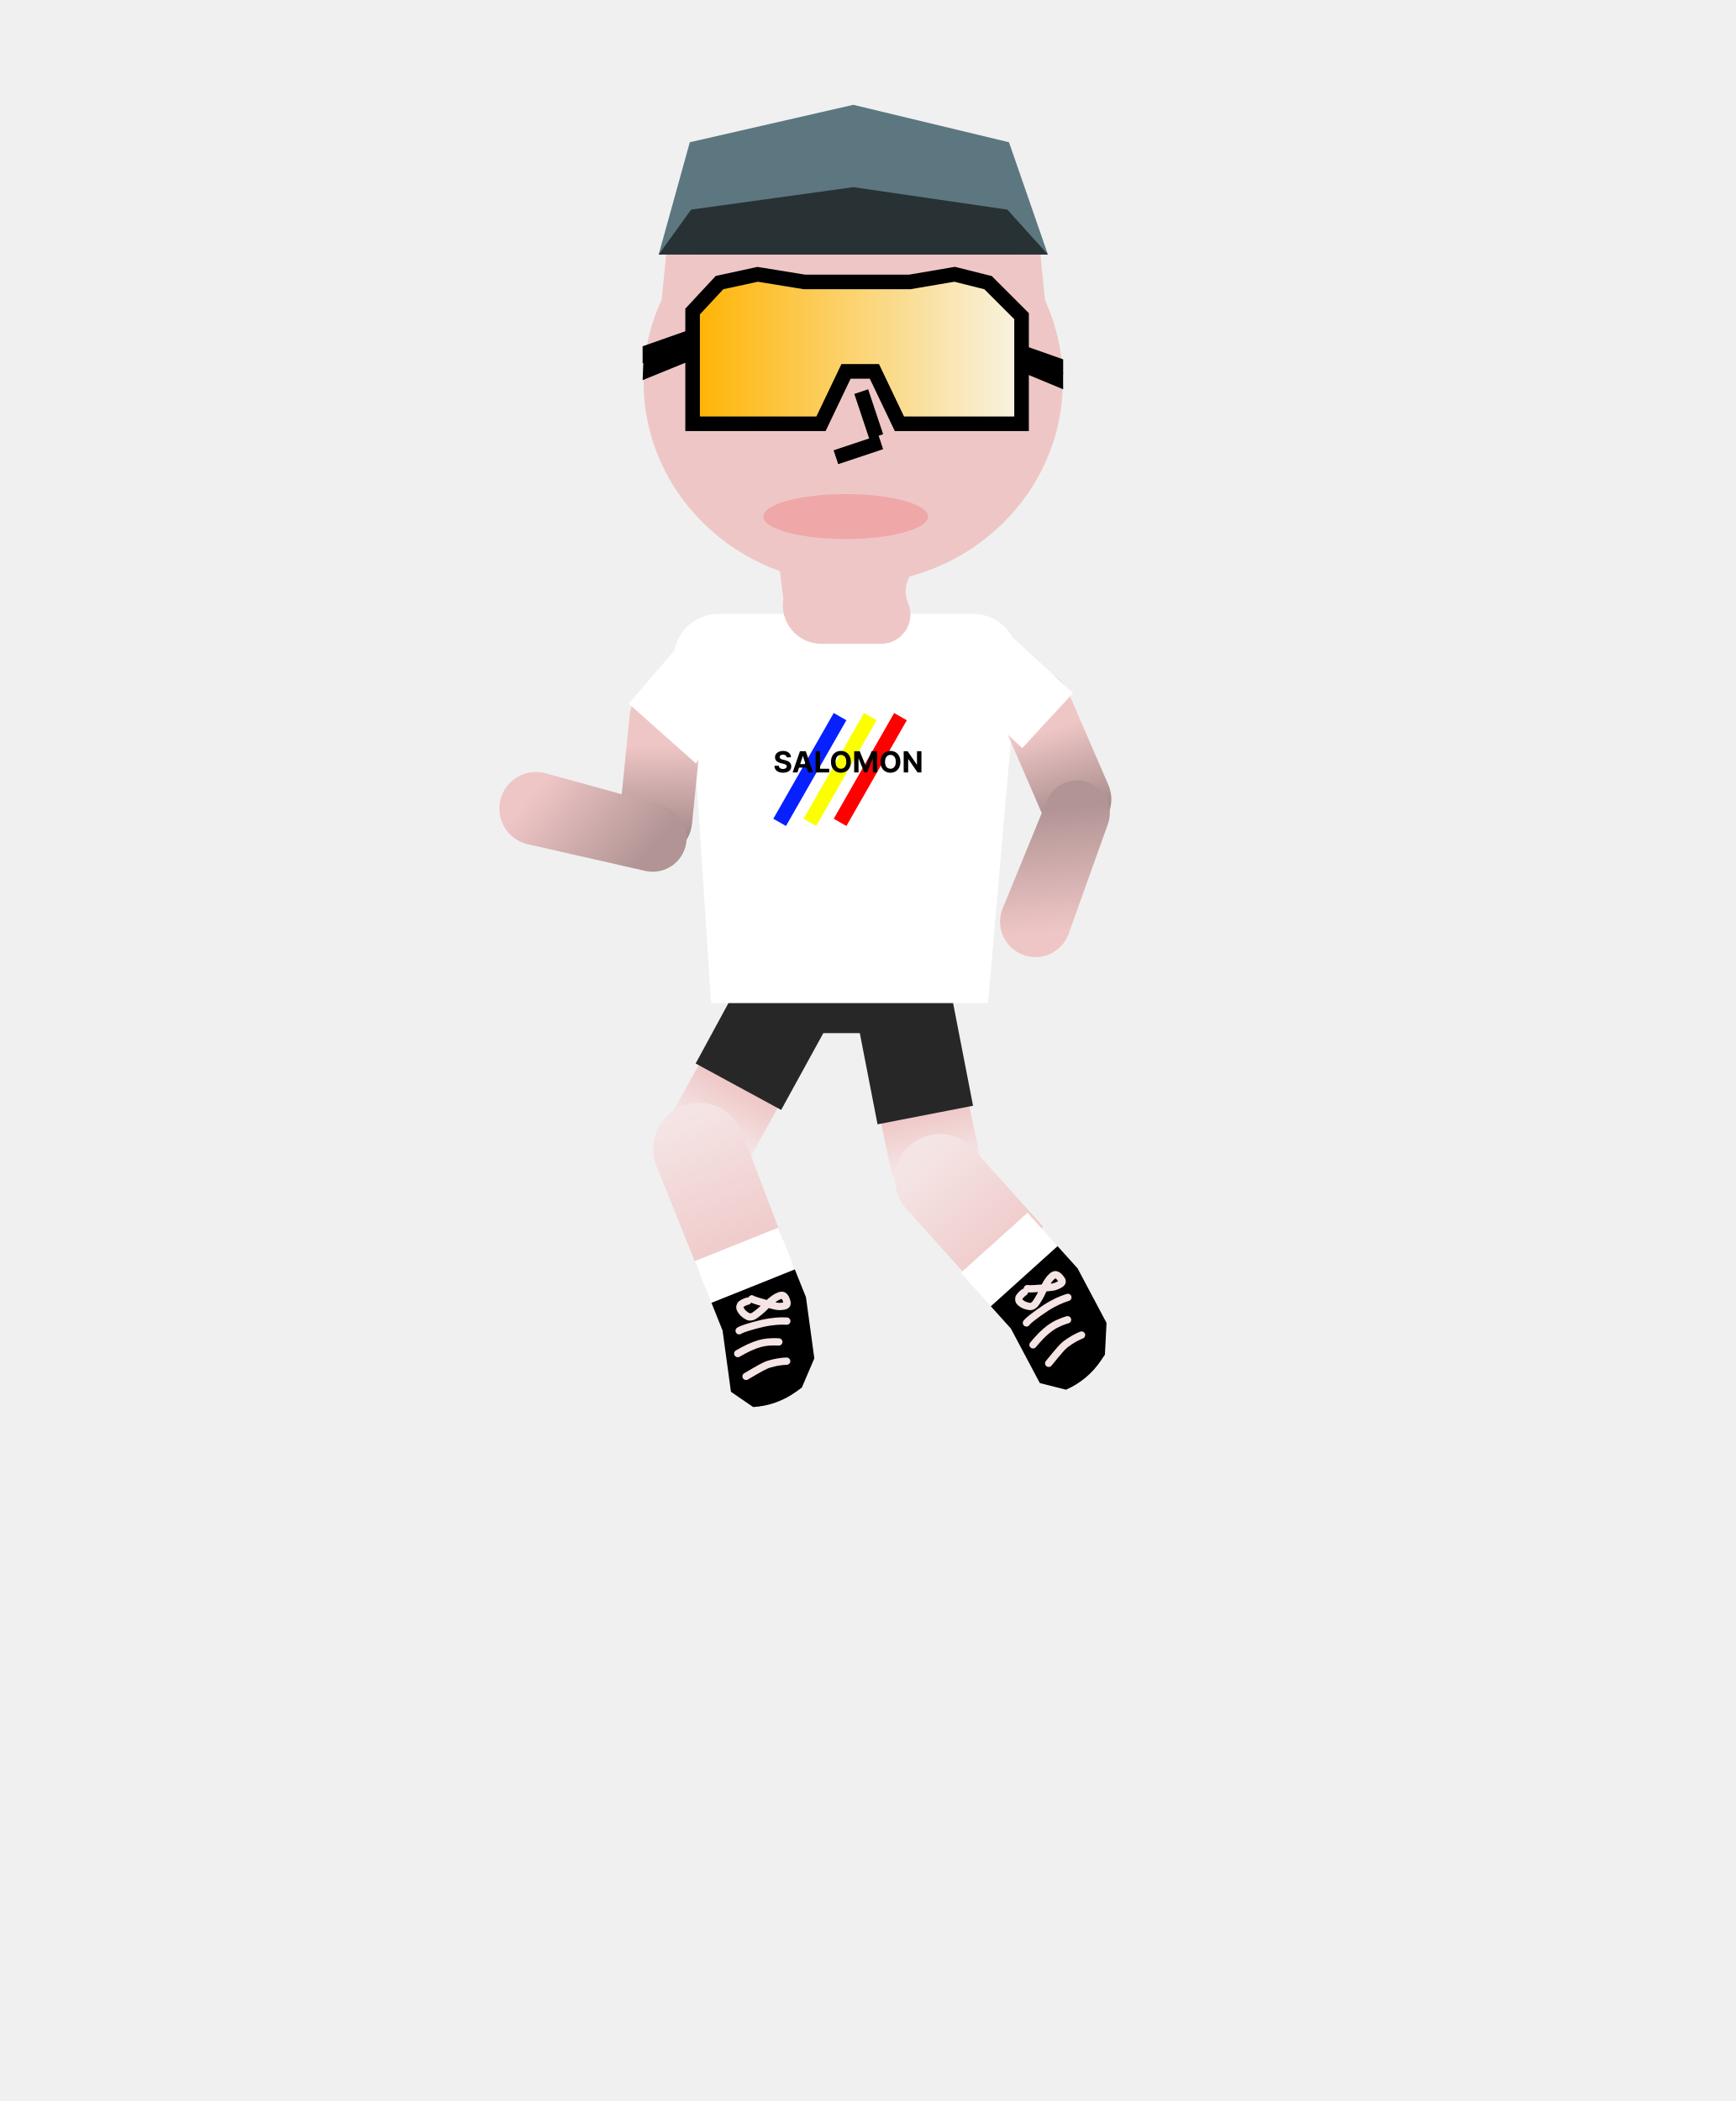
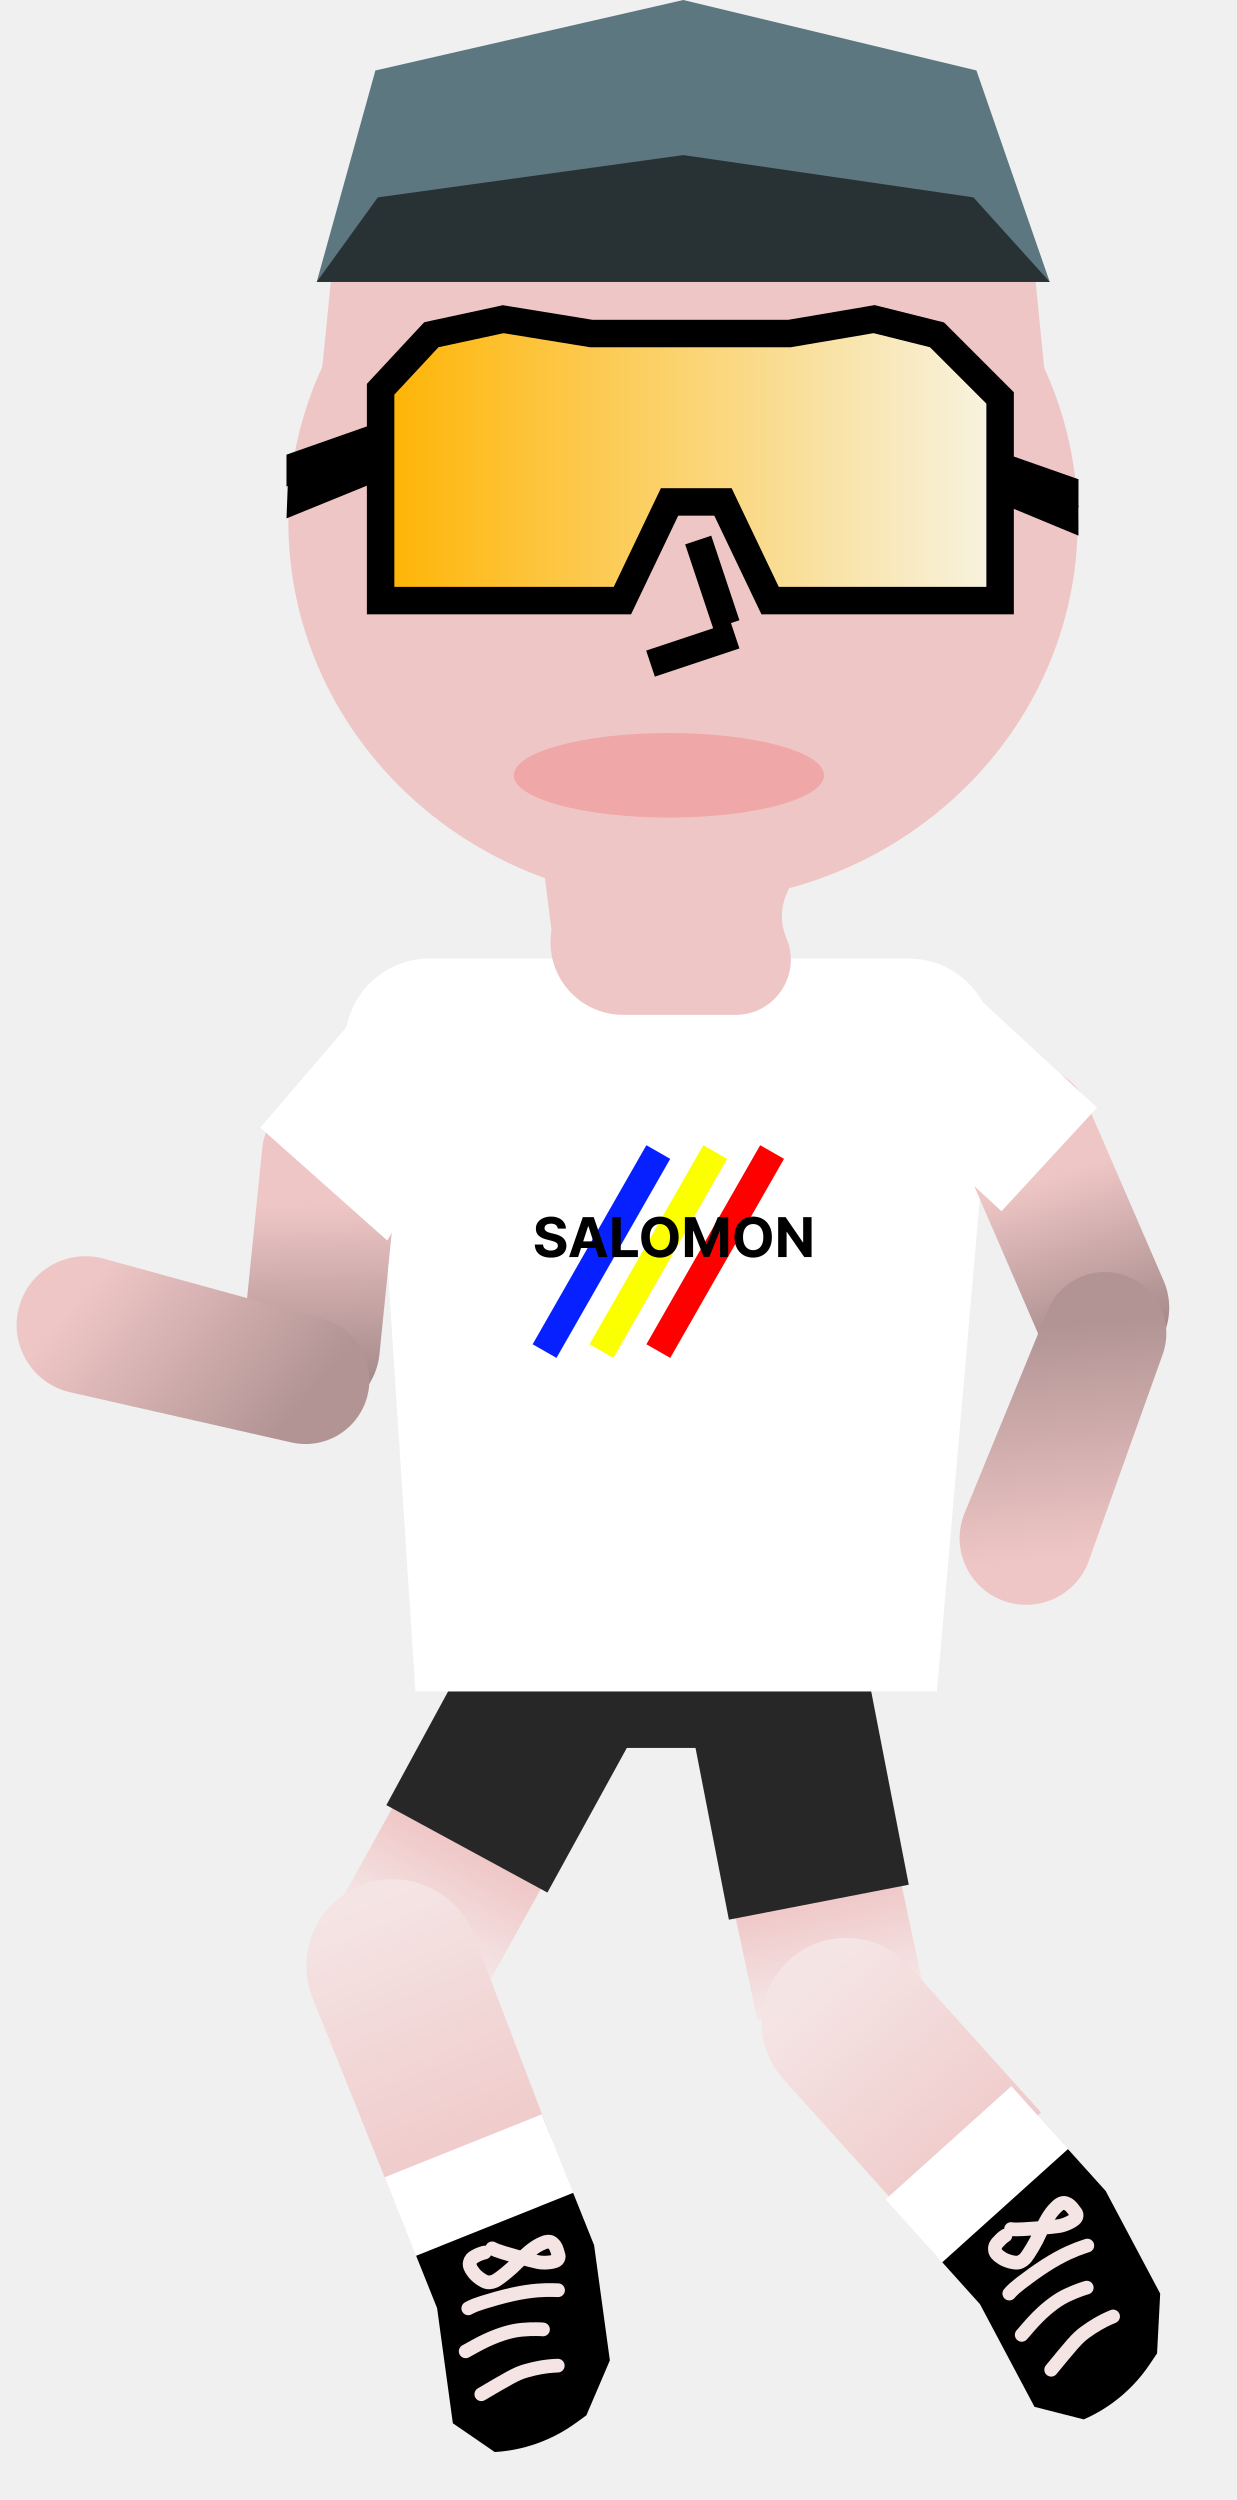
- <svg xmlns="http://www.w3.org/2000/svg" width="119" height="144" viewBox="0 0 119 144" fill="none">
-   <path d="M69.781 45.153C69.781 43.453 68.402 42.074 66.702 42.074H49.257C47.557 42.074 46.178 43.453 46.178 45.153C46.178 46.853 47.557 48.231 49.257 48.231H66.702C68.402 48.231 69.781 46.853 69.781 45.153Z" fill="white" />
-   <rect width="6.157" height="4.105" transform="matrix(-0.874369 -0.485262 -0.485262 0.874369 53.3615 75.8457)" fill="url(#paint0_linear_166_1057)" />
-   <rect width="6.157" height="4.105" transform="matrix(-0.978148 0.207912 0.207912 0.978148 66.3625 75.4277)" fill="url(#paint1_linear_166_1057)" />
-   <path d="M66.709 78.741C65.572 77.477 63.625 77.376 62.362 78.513C61.098 79.651 60.996 81.598 62.134 82.861L66.942 88.199L71.517 84.078L66.709 78.741Z" fill="url(#paint2_linear_166_1057)" />
-   <path d="M50.864 77.616C50.31 76.163 48.777 75.332 47.257 75.662C45.351 76.075 44.276 78.103 45.002 79.912L47.972 87.304L53.687 85.014L50.864 77.616Z" fill="url(#paint3_linear_166_1057)" />
-   <rect width="6.67" height="8.209" transform="matrix(-0.981627 0.190809 0.190809 0.981627 65.1355 67.7285)" fill="#272727" />
-   <path d="M60.544 70.808L60.544 67.729L51.603 65.676L47.686 72.891L53.548 76.073L56.439 70.808L60.544 70.808Z" fill="#272727" />
-   <path d="M69.781 45.15H47.205L48.744 68.752H50.277H66.695H67.728L69.781 45.15Z" fill="white" />
-   <line x1="57.585" y1="49.117" x2="53.444" y2="56.364" stroke="#0720FF" />
-   <line x1="61.727" y1="49.117" x2="57.586" y2="56.364" stroke="#FF0000" />
-   <line x1="59.657" y1="49.117" x2="55.516" y2="56.364" stroke="#FBFF00" />
-   <path d="M53.926 51.905C53.92 51.848 53.896 51.803 53.853 51.772C53.81 51.74 53.751 51.724 53.677 51.724C53.627 51.724 53.585 51.731 53.55 51.745C53.516 51.759 53.489 51.778 53.471 51.803C53.453 51.828 53.444 51.855 53.444 51.887C53.443 51.913 53.448 51.935 53.46 51.955C53.472 51.974 53.489 51.991 53.511 52.005C53.532 52.019 53.556 52.031 53.584 52.041C53.612 52.051 53.642 52.06 53.674 52.067L53.804 52.098C53.868 52.113 53.926 52.132 53.979 52.155C54.032 52.179 54.078 52.208 54.117 52.242C54.156 52.277 54.186 52.318 54.207 52.365C54.229 52.412 54.24 52.465 54.241 52.526C54.24 52.615 54.217 52.692 54.172 52.758C54.128 52.822 54.063 52.873 53.979 52.909C53.895 52.944 53.794 52.962 53.676 52.962C53.559 52.962 53.456 52.944 53.369 52.908C53.282 52.872 53.215 52.819 53.166 52.748C53.118 52.677 53.092 52.589 53.09 52.485H53.388C53.391 52.533 53.405 52.574 53.429 52.607C53.455 52.639 53.488 52.663 53.53 52.68C53.572 52.696 53.619 52.704 53.672 52.704C53.724 52.704 53.77 52.697 53.808 52.681C53.847 52.666 53.877 52.645 53.898 52.618C53.92 52.591 53.93 52.56 53.93 52.525C53.93 52.492 53.92 52.465 53.901 52.443C53.882 52.421 53.854 52.402 53.817 52.386C53.781 52.37 53.736 52.356 53.683 52.343L53.525 52.304C53.402 52.274 53.305 52.227 53.234 52.164C53.163 52.1 53.128 52.015 53.128 51.907C53.128 51.819 53.151 51.742 53.199 51.676C53.246 51.611 53.312 51.559 53.395 51.522C53.479 51.485 53.573 51.467 53.679 51.467C53.787 51.467 53.882 51.485 53.962 51.522C54.043 51.559 54.106 51.611 54.151 51.676C54.196 51.742 54.219 51.819 54.221 51.905H53.926ZM54.665 52.941H54.335L54.837 51.487H55.234L55.735 52.941H55.406L55.041 51.819H55.03L54.665 52.941ZM54.644 52.37H55.423V52.61H54.644V52.37ZM55.91 52.941V51.487H56.218V52.688H56.841V52.941H55.91ZM58.325 52.214C58.325 52.373 58.295 52.508 58.235 52.619C58.175 52.73 58.094 52.815 57.991 52.874C57.888 52.932 57.772 52.961 57.644 52.961C57.515 52.961 57.399 52.932 57.296 52.873C57.193 52.815 57.112 52.73 57.052 52.618C56.993 52.507 56.963 52.372 56.963 52.214C56.963 52.056 56.993 51.921 57.052 51.809C57.112 51.698 57.193 51.613 57.296 51.555C57.399 51.496 57.515 51.467 57.644 51.467C57.772 51.467 57.888 51.496 57.991 51.555C58.094 51.613 58.175 51.698 58.235 51.809C58.295 51.921 58.325 52.056 58.325 52.214ZM58.013 52.214C58.013 52.111 57.998 52.025 57.967 51.954C57.937 51.884 57.894 51.83 57.839 51.794C57.783 51.757 57.718 51.739 57.644 51.739C57.57 51.739 57.505 51.757 57.449 51.794C57.394 51.83 57.351 51.884 57.32 51.954C57.29 52.025 57.275 52.111 57.275 52.214C57.275 52.317 57.29 52.404 57.32 52.474C57.351 52.545 57.394 52.598 57.449 52.635C57.505 52.671 57.57 52.689 57.644 52.689C57.718 52.689 57.783 52.671 57.839 52.635C57.894 52.598 57.937 52.545 57.967 52.474C57.998 52.404 58.013 52.317 58.013 52.214ZM58.553 51.487H58.932L59.333 52.464H59.35L59.75 51.487H60.13V52.941H59.831V51.995H59.819L59.443 52.934H59.24L58.863 51.991H58.851V52.941H58.553V51.487ZM61.72 52.214C61.72 52.373 61.69 52.508 61.629 52.619C61.57 52.73 61.488 52.815 61.385 52.874C61.282 52.932 61.167 52.961 61.038 52.961C60.909 52.961 60.793 52.932 60.691 52.873C60.588 52.815 60.507 52.73 60.447 52.618C60.387 52.507 60.357 52.372 60.357 52.214C60.357 52.056 60.387 51.921 60.447 51.809C60.507 51.698 60.588 51.613 60.691 51.555C60.793 51.496 60.909 51.467 61.038 51.467C61.167 51.467 61.282 51.496 61.385 51.555C61.488 51.613 61.57 51.698 61.629 51.809C61.69 51.921 61.72 52.056 61.72 52.214ZM61.408 52.214C61.408 52.111 61.392 52.025 61.362 51.954C61.331 51.884 61.288 51.83 61.233 51.794C61.178 51.757 61.113 51.739 61.038 51.739C60.964 51.739 60.899 51.757 60.844 51.794C60.788 51.83 60.745 51.884 60.715 51.954C60.684 52.025 60.669 52.111 60.669 52.214C60.669 52.317 60.684 52.404 60.715 52.474C60.745 52.545 60.788 52.598 60.844 52.635C60.899 52.671 60.964 52.689 61.038 52.689C61.113 52.689 61.178 52.671 61.233 52.635C61.288 52.598 61.331 52.545 61.362 52.474C61.392 52.404 61.408 52.317 61.408 52.214ZM63.164 51.487V52.941H62.898L62.266 52.026H62.255V52.941H61.947V51.487H62.217L62.845 52.402H62.858V51.487H63.164Z" fill="black" />
-   <path d="M63.446 36.941H53.184L53.697 41.046C53.429 42.658 54.671 44.125 56.305 44.125H60.399C61.842 44.125 62.814 42.65 62.246 41.324C62.029 40.819 62.029 40.247 62.246 39.742L63.446 36.941Z" fill="#EFC6C6" />
-   <path d="M71.32 17.447H45.665L45.152 22.578H71.833L71.32 17.447Z" fill="#EFC6C6" />
-   <ellipse cx="14.367" cy="13.853" rx="14.367" ry="13.853" transform="matrix(-1 0 0 1 72.8523 12.3145)" fill="#EFC6C6" />
-   <path d="M47.477 29.046H56.278L56.414 28.762L57.995 25.454H59.939L61.519 28.762L61.655 29.046H70.027V21.669L67.73 19.372L67.596 19.339L65.544 18.825L65.442 18.8L65.339 18.817L62.362 19.323H55.143L52.034 18.817L51.941 18.802L51.848 18.822L49.476 19.335L49.323 19.368L49.215 19.483L47.611 21.209L47.477 21.352V29.046Z" fill="url(#paint4_linear_166_1057)" stroke="black" />
-   <path d="M72.879 24.629L69.964 23.604L69.634 24.576L72.879 25.655L72.879 24.629Z" fill="black" />
-   <path d="M72.875 25.599L70.598 24.627L70.268 25.599L72.879 26.681L72.875 25.599Z" fill="black" />
-   <path d="M44.051 23.733L47.344 22.575L47.716 23.673L44.051 24.892L44.051 23.733Z" fill="black" />
-   <path d="M44.099 24.815L46.971 23.616L47.343 24.714L44.052 26.053L44.099 24.815Z" fill="black" />
-   <line y1="-0.5" x2="3.245" y2="-0.5" transform="matrix(0.316228 0.948683 0.948683 -0.316228 59.5114 26.6816)" stroke="black" />
-   <line y1="-0.5" x2="3.245" y2="-0.5" transform="matrix(-0.948683 0.316228 0.316228 0.948683 60.5378 30.7871)" stroke="black" />
-   <ellipse cx="5.644" cy="1.539" rx="5.644" ry="1.539" transform="matrix(-1 0 0 1 63.6159 33.8652)" fill="#EFA7A7" />
-   <path d="M69.165 9.749L58.492 7.184L47.286 9.749L45.152 17.445H71.833L69.165 9.749Z" fill="#5C7780" />
-   <path d="M69.053 14.367L58.492 12.828L47.376 14.367L45.152 17.446H71.833L69.053 14.367Z" fill="#283134" />
-   <rect width="6.157" height="4.105" transform="matrix(-0.743028 0.66926 0.66926 0.743028 70.4353 83.1211)" fill="white" />
-   <path d="M73.869 86.935L72.495 85.41L67.92 89.531L69.294 91.056L71.279 94.793L73.071 95.249C74.043 94.826 74.873 94.134 75.465 93.255L75.74 92.846L75.853 90.672L73.869 86.935Z" fill="black" />
-   <path d="M74.139 91.502C74.096 91.52 74.052 91.537 73.966 91.577C73.88 91.616 73.753 91.677 73.598 91.766C73.442 91.856 73.262 91.973 73.113 92.083C72.965 92.194 72.853 92.294 72.657 92.517C72.46 92.739 72.181 93.082 71.886 93.441" stroke="#F5E4E4" stroke-width="0.5" stroke-linecap="round" />
-   <path d="M73.18 90.454C73.121 90.47 73.063 90.487 72.943 90.53C72.823 90.574 72.644 90.644 72.476 90.724C72.308 90.803 72.156 90.891 71.977 91.023C71.797 91.154 71.594 91.326 71.397 91.523C71.2 91.721 71.013 91.94 70.813 92.173" stroke="#F5E4E4" stroke-width="0.5" stroke-linecap="round" />
-   <path d="M73.201 88.923C73.151 88.939 73.101 88.955 72.994 88.992C72.888 89.03 72.726 89.088 72.506 89.189C72.287 89.291 72.013 89.435 71.693 89.641C71.372 89.847 71.012 90.11 70.79 90.282C70.567 90.454 70.493 90.528 70.446 90.576C70.399 90.625 70.38 90.647 70.362 90.67" stroke="#F5E4E4" stroke-width="0.5" stroke-linecap="round" />
-   <path d="M70.425 88.32C70.436 88.322 70.447 88.324 70.488 88.329C70.529 88.334 70.599 88.341 70.866 88.326C71.133 88.312 71.596 88.276 71.873 88.249C72.15 88.222 72.228 88.204 72.299 88.184C72.371 88.163 72.434 88.139 72.495 88.111C72.556 88.083 72.612 88.052 72.654 88.026C72.724 87.983 72.757 87.949 72.775 87.928C72.82 87.875 72.815 87.818 72.803 87.768C72.8 87.756 72.796 87.748 72.771 87.713C72.747 87.678 72.702 87.617 72.665 87.571C72.628 87.524 72.6 87.495 72.572 87.471C72.52 87.425 72.464 87.397 72.412 87.379C72.34 87.354 72.293 87.374 72.226 87.399C72.2 87.409 72.166 87.435 72.106 87.488C72.046 87.541 71.963 87.625 71.873 87.748C71.784 87.871 71.69 88.029 71.605 88.201C71.519 88.372 71.445 88.551 71.349 88.737C71.252 88.922 71.137 89.109 71.061 89.224C70.985 89.339 70.952 89.377 70.927 89.403C70.888 89.444 70.838 89.476 70.773 89.511C70.741 89.527 70.709 89.536 70.675 89.541C70.641 89.547 70.607 89.547 70.558 89.541C70.508 89.535 70.445 89.523 70.384 89.506C70.323 89.489 70.267 89.467 70.222 89.448C70.177 89.429 70.145 89.413 70.103 89.387C70.062 89.361 70.011 89.326 69.976 89.298C69.919 89.253 69.889 89.211 69.868 89.178C69.838 89.132 69.835 89.057 69.841 88.983C69.843 88.96 69.855 88.935 69.869 88.907C69.884 88.879 69.904 88.849 69.939 88.808C69.974 88.767 70.023 88.716 70.068 88.674C70.113 88.633 70.152 88.604 70.177 88.586C70.201 88.569 70.211 88.563 70.221 88.558" stroke="#F5E4E4" stroke-width="0.5" stroke-linecap="round" />
-   <rect width="6.157" height="4.105" transform="matrix(-0.928291 0.371854 0.371854 0.928291 53.3405 84.1465)" fill="white" />
-   <path d="M55.248 88.909L54.485 87.004L48.77 89.293L49.533 91.199L50.106 95.391L51.631 96.438C52.689 96.375 53.707 96.012 54.566 95.391L54.965 95.102L55.822 93.101L55.248 88.909Z" fill="black" />
-   <path d="M53.926 93.292C53.879 93.293 53.833 93.295 53.739 93.302C53.644 93.309 53.504 93.323 53.327 93.353C53.15 93.384 52.94 93.431 52.763 93.484C52.585 93.536 52.446 93.592 52.185 93.733C51.923 93.874 51.544 94.099 51.142 94.335" stroke="#F5E4E4" stroke-width="0.5" stroke-linecap="round" />
-   <path d="M53.388 91.975C53.327 91.97 53.267 91.965 53.139 91.965C53.012 91.964 52.82 91.968 52.634 91.985C52.449 92.002 52.276 92.032 52.062 92.093C51.849 92.154 51.599 92.246 51.345 92.363C51.092 92.481 50.842 92.622 50.573 92.772" stroke="#F5E4E4" stroke-width="0.5" stroke-linecap="round" />
-   <path d="M53.935 90.547C53.883 90.545 53.83 90.543 53.718 90.541C53.605 90.54 53.433 90.538 53.192 90.558C52.95 90.578 52.645 90.619 52.273 90.701C51.901 90.783 51.472 90.906 51.203 90.991C50.935 91.076 50.841 91.12 50.779 91.149C50.718 91.179 50.694 91.193 50.668 91.207" stroke="#F5E4E4" stroke-width="0.5" stroke-linecap="round" />
-   <path d="M51.537 89.023C51.547 89.029 51.557 89.034 51.593 89.053C51.63 89.071 51.693 89.102 51.949 89.181C52.205 89.26 52.652 89.386 52.921 89.456C53.191 89.526 53.269 89.536 53.344 89.541C53.418 89.547 53.486 89.546 53.553 89.541C53.619 89.536 53.683 89.526 53.731 89.516C53.812 89.499 53.854 89.48 53.878 89.466C53.939 89.431 53.954 89.376 53.96 89.325C53.961 89.312 53.96 89.304 53.949 89.263C53.939 89.222 53.918 89.148 53.899 89.092C53.88 89.036 53.864 88.999 53.846 88.966C53.813 88.905 53.77 88.859 53.728 88.825C53.668 88.777 53.617 88.78 53.546 88.78C53.518 88.78 53.477 88.793 53.402 88.822C53.328 88.851 53.221 88.901 53.094 88.986C52.968 89.07 52.825 89.187 52.686 89.318C52.547 89.449 52.415 89.591 52.261 89.733C52.106 89.874 51.934 90.01 51.823 90.091C51.712 90.173 51.667 90.196 51.635 90.212C51.584 90.237 51.527 90.251 51.453 90.26C51.418 90.265 51.384 90.262 51.351 90.256C51.318 90.249 51.285 90.237 51.241 90.214C51.196 90.192 51.141 90.159 51.09 90.122C51.039 90.085 50.993 90.045 50.958 90.012C50.922 89.978 50.898 89.952 50.868 89.914C50.837 89.875 50.802 89.824 50.779 89.786C50.741 89.724 50.728 89.674 50.719 89.636C50.707 89.583 50.73 89.511 50.761 89.443C50.77 89.423 50.79 89.403 50.813 89.382C50.837 89.361 50.866 89.34 50.913 89.314C50.96 89.287 51.024 89.256 51.08 89.233C51.136 89.209 51.183 89.195 51.213 89.187C51.242 89.179 51.253 89.177 51.264 89.175" stroke="#F5E4E4" stroke-width="0.5" stroke-linecap="round" />
-   <rect x="72.236" y="45.152" width="11.902" height="4.958" rx="2.479" transform="rotate(66.5957 72.2356 45.1523)" fill="url(#paint5_linear_166_1057)" />
-   <path d="M71.76 54.877C72.136 53.96 73.068 53.399 74.053 53.495C75.506 53.638 76.437 55.108 75.946 56.482L73.258 63.993C72.807 65.252 71.421 65.908 70.161 65.457C68.861 64.992 68.212 63.536 68.735 62.258L71.76 54.877Z" fill="url(#paint6_linear_166_1057)" />
-   <rect width="6.486" height="5.131" transform="matrix(-0.735019 -0.678046 -0.678046 0.735019 73.5554 47.5)" fill="white" />
-   <rect width="12.004" height="5" rx="2.5" transform="matrix(-0.10054 0.994933 0.994933 0.10054 43.4172 46.5156)" fill="url(#paint7_linear_166_1057)" />
-   <path d="M44.232 59.69C45.232 59.916 46.262 59.461 46.766 58.569C47.509 57.254 46.818 55.59 45.361 55.19L37.401 53C36.066 52.633 34.686 53.417 34.319 54.753C33.939 56.131 34.787 57.546 36.181 57.863L44.232 59.69Z" fill="url(#paint8_linear_166_1057)" />
-   <path d="M47.46 43.143L43.099 48.231L47.717 52.336L51.309 46.441L47.46 43.143Z" fill="white" />
+ <svg xmlns="http://www.w3.org/2000/svg" width="45" height="91" viewBox="0 0 45 91" fill="none">
+   <path d="M36.158 37.969C36.158 36.269 34.779 34.891 33.079 34.891H15.634C13.934 34.891 12.556 36.269 12.556 37.969C12.556 39.669 13.934 41.048 15.634 41.048H33.079C34.779 41.048 36.158 39.669 36.158 37.969Z" fill="white" />
+   <rect width="6.157" height="4.105" transform="matrix(-0.874369 -0.485262 -0.485262 0.874369 19.7388 68.6621)" fill="url(#paint0_linear_166_1057)" />
+   <rect width="6.157" height="4.105" transform="matrix(-0.978148 0.207912 0.207912 0.978148 32.7397 68.2441)" fill="url(#paint1_linear_166_1057)" />
+   <path d="M33.087 71.557C31.949 70.294 30.002 70.192 28.739 71.33C27.476 72.468 27.374 74.414 28.512 75.678L33.319 81.015L37.894 76.895L33.087 71.557Z" fill="url(#paint2_linear_166_1057)" />
+   <path d="M17.242 70.433C16.687 68.979 15.155 68.149 13.634 68.478C11.729 68.891 10.653 70.919 11.38 72.728L14.349 80.12L20.064 77.83L17.242 70.433Z" fill="url(#paint3_linear_166_1057)" />
+   <rect width="6.67" height="8.209" transform="matrix(-0.981627 0.190809 0.190809 0.981627 31.5127 60.5449)" fill="#272727" />
+   <path d="M26.921 63.624L26.921 60.545L17.98 58.493L14.063 65.707L19.925 68.89L22.816 63.625L26.921 63.624Z" fill="#272727" />
+   <path d="M36.158 37.967H13.582L15.121 61.569H16.654H33.073H34.105L36.158 37.967Z" fill="white" />
+   <line x1="23.962" y1="41.934" x2="19.822" y2="49.18" stroke="#0720FF" />
+   <line x1="28.104" y1="41.934" x2="23.963" y2="49.18" stroke="#FF0000" />
+   <line x1="26.034" y1="41.934" x2="21.893" y2="49.18" stroke="#FBFF00" />
+   <path d="M20.303 44.722C20.297 44.664 20.273 44.62 20.23 44.588C20.187 44.556 20.128 44.541 20.055 44.541C20.004 44.541 19.962 44.548 19.927 44.562C19.893 44.575 19.866 44.595 19.848 44.619C19.83 44.644 19.821 44.672 19.821 44.703C19.82 44.729 19.825 44.752 19.837 44.771C19.85 44.791 19.866 44.807 19.888 44.822C19.909 44.836 19.934 44.847 19.962 44.858C19.989 44.868 20.019 44.876 20.051 44.883L20.182 44.915C20.245 44.929 20.303 44.948 20.356 44.972C20.41 44.995 20.455 45.024 20.494 45.059C20.533 45.093 20.563 45.134 20.584 45.181C20.606 45.228 20.617 45.282 20.618 45.342C20.617 45.431 20.595 45.508 20.55 45.574C20.505 45.639 20.441 45.689 20.356 45.725C20.273 45.761 20.172 45.778 20.053 45.778C19.936 45.778 19.834 45.76 19.746 45.724C19.66 45.688 19.592 45.635 19.543 45.565C19.495 45.494 19.47 45.406 19.467 45.301H19.765C19.768 45.35 19.782 45.391 19.807 45.423C19.832 45.456 19.865 45.48 19.907 45.496C19.949 45.513 19.997 45.521 20.05 45.521C20.102 45.521 20.147 45.513 20.185 45.498C20.224 45.483 20.254 45.462 20.276 45.435C20.297 45.408 20.307 45.377 20.307 45.342C20.307 45.309 20.298 45.282 20.278 45.259C20.259 45.237 20.231 45.218 20.195 45.202C20.158 45.187 20.113 45.173 20.06 45.16L19.902 45.12C19.779 45.09 19.682 45.044 19.611 44.98C19.54 44.917 19.505 44.831 19.506 44.724C19.505 44.636 19.529 44.559 19.576 44.493C19.624 44.427 19.689 44.376 19.773 44.339C19.856 44.302 19.951 44.283 20.057 44.283C20.165 44.283 20.259 44.302 20.339 44.339C20.42 44.376 20.483 44.427 20.528 44.493C20.573 44.559 20.596 44.635 20.598 44.722H20.303ZM21.042 45.758H20.713L21.215 44.303H21.611L22.113 45.758H21.783L21.419 44.636H21.407L21.042 45.758ZM21.022 45.186H21.8V45.426H21.022V45.186ZM22.288 45.758V44.303H22.595V45.504H23.219V45.758H22.288ZM24.702 45.031C24.702 45.189 24.672 45.324 24.612 45.435C24.552 45.547 24.471 45.632 24.368 45.69C24.265 45.749 24.149 45.778 24.021 45.778C23.892 45.778 23.776 45.748 23.673 45.69C23.57 45.631 23.489 45.546 23.43 45.435C23.37 45.323 23.34 45.189 23.34 45.031C23.34 44.872 23.37 44.737 23.43 44.626C23.489 44.514 23.57 44.43 23.673 44.371C23.776 44.313 23.892 44.283 24.021 44.283C24.149 44.283 24.265 44.313 24.368 44.371C24.471 44.43 24.552 44.514 24.612 44.626C24.672 44.737 24.702 44.872 24.702 45.031ZM24.39 45.031C24.39 44.928 24.375 44.841 24.344 44.771C24.314 44.7 24.271 44.647 24.216 44.61C24.16 44.574 24.096 44.555 24.021 44.555C23.947 44.555 23.882 44.574 23.827 44.61C23.771 44.647 23.728 44.7 23.697 44.771C23.667 44.841 23.652 44.928 23.652 45.031C23.652 45.133 23.667 45.22 23.697 45.291C23.728 45.361 23.771 45.414 23.827 45.451C23.882 45.487 23.947 45.506 24.021 45.506C24.096 45.506 24.16 45.487 24.216 45.451C24.271 45.414 24.314 45.361 24.344 45.291C24.375 45.22 24.39 45.133 24.39 45.031ZM24.93 44.303H25.309L25.71 45.281H25.727L26.128 44.303H26.507V45.758H26.209V44.811H26.197L25.82 45.751H25.617L25.241 44.807H25.228V45.758H24.93V44.303ZM28.097 45.031C28.097 45.189 28.067 45.324 28.007 45.435C27.947 45.547 27.866 45.632 27.762 45.69C27.66 45.749 27.544 45.778 27.416 45.778C27.287 45.778 27.171 45.748 27.068 45.69C26.965 45.631 26.884 45.546 26.824 45.435C26.765 45.323 26.735 45.189 26.735 45.031C26.735 44.872 26.765 44.737 26.824 44.626C26.884 44.514 26.965 44.43 27.068 44.371C27.171 44.313 27.287 44.283 27.416 44.283C27.544 44.283 27.66 44.313 27.762 44.371C27.866 44.43 27.947 44.514 28.007 44.626C28.067 44.737 28.097 44.872 28.097 45.031ZM27.785 45.031C27.785 44.928 27.77 44.841 27.739 44.771C27.709 44.7 27.666 44.647 27.61 44.61C27.555 44.574 27.49 44.555 27.416 44.555C27.341 44.555 27.276 44.574 27.221 44.61C27.166 44.647 27.123 44.7 27.092 44.771C27.062 44.841 27.046 44.928 27.046 45.031C27.046 45.133 27.062 45.22 27.092 45.291C27.123 45.361 27.166 45.414 27.221 45.451C27.276 45.487 27.341 45.506 27.416 45.506C27.49 45.506 27.555 45.487 27.61 45.451C27.666 45.414 27.709 45.361 27.739 45.291C27.77 45.22 27.785 45.133 27.785 45.031ZM29.541 44.303V45.758H29.276L28.643 44.842H28.632V45.758H28.325V44.303H28.595L29.222 45.218H29.235V44.303H29.541Z" fill="black" />
+   <path d="M29.823 29.758H19.561L20.074 33.862C19.806 35.474 21.049 36.941 22.682 36.941H26.776C28.219 36.941 29.191 35.466 28.623 34.141C28.406 33.635 28.406 33.063 28.623 32.558L29.823 29.758Z" fill="#EFC6C6" />
+   <path d="M37.697 10.264H12.042L11.529 15.395H38.21L37.697 10.264Z" fill="#EFC6C6" />
+   <ellipse cx="14.367" cy="13.853" rx="14.367" ry="13.853" transform="matrix(-1 0 0 1 39.2295 5.13086)" fill="#EFC6C6" />
+   <path d="M13.854 21.862H22.655L22.791 21.578L24.372 18.27H26.316L27.896 21.578L28.032 21.862H36.404V14.485L34.107 12.188L33.974 12.155L31.921 11.642L31.819 11.616L31.716 11.634L28.739 12.14H21.52L18.411 11.634L18.318 11.618L18.226 11.639L15.854 12.151L15.7 12.185L15.593 12.3L13.988 14.025L13.854 14.169V21.862Z" fill="url(#paint4_linear_166_1057)" stroke="black" />
+   <path d="M39.257 17.445L36.341 16.421L36.011 17.392L39.256 18.472L39.257 17.445Z" fill="black" />
+   <path d="M39.252 18.415L36.975 17.443L36.645 18.415L39.256 19.498L39.252 18.415Z" fill="black" />
+   <path d="M10.428 16.549L13.721 15.392L14.093 16.489L10.428 17.708L10.428 16.549Z" fill="black" />
+   <path d="M10.476 17.632L13.348 16.433L13.72 17.53L10.429 18.869L10.476 17.632Z" fill="black" />
+   <line y1="-0.5" x2="3.245" y2="-0.5" transform="matrix(0.316228 0.948683 0.948683 -0.316228 25.8887 19.498)" stroke="black" />
+   <line y1="-0.5" x2="3.245" y2="-0.5" transform="matrix(-0.948683 0.316228 0.316228 0.948683 26.915 23.6035)" stroke="black" />
+   <ellipse cx="5.644" cy="1.539" rx="5.644" ry="1.539" transform="matrix(-1 0 0 1 29.9932 26.6816)" fill="#EFA7A7" />
+   <path d="M35.542 2.565L24.87 0L13.664 2.565L11.529 10.262H38.21L35.542 2.565Z" fill="#5C7780" />
+   <path d="M35.431 7.184L24.87 5.645L13.753 7.184L11.529 10.262H38.21L35.431 7.184Z" fill="#283134" />
+   <rect width="6.157" height="4.105" transform="matrix(-0.743028 0.66926 0.66926 0.743028 36.8125 75.9375)" fill="white" />
+   <path d="M40.246 79.751L38.873 78.227L34.298 82.347L35.671 83.872L37.656 87.609L39.449 88.066C40.42 87.642 41.25 86.95 41.842 86.071L42.117 85.662L42.231 83.488L40.246 79.751Z" fill="black" />
+   <path d="M40.516 84.319C40.473 84.336 40.43 84.354 40.344 84.393C40.258 84.432 40.13 84.493 39.975 84.583C39.819 84.672 39.639 84.79 39.49 84.9C39.342 85.01 39.231 85.111 39.034 85.333C38.837 85.556 38.559 85.898 38.263 86.258" stroke="#F5E4E4" stroke-width="0.5" stroke-linecap="round" />
+   <path d="M39.557 83.27C39.498 83.287 39.44 83.303 39.32 83.347C39.201 83.39 39.021 83.46 38.853 83.54C38.685 83.62 38.533 83.708 38.354 83.839C38.175 83.97 37.972 84.142 37.774 84.34C37.577 84.538 37.391 84.757 37.191 84.989" stroke="#F5E4E4" stroke-width="0.5" stroke-linecap="round" />
+   <path d="M39.578 81.739C39.528 81.755 39.478 81.772 39.371 81.809C39.265 81.846 39.103 81.904 38.883 82.006C38.664 82.108 38.391 82.251 38.07 82.457C37.749 82.663 37.389 82.926 37.167 83.098C36.944 83.271 36.87 83.344 36.823 83.393C36.776 83.442 36.758 83.463 36.739 83.486" stroke="#F5E4E4" stroke-width="0.5" stroke-linecap="round" />
+   <path d="M36.802 81.137C36.813 81.139 36.824 81.141 36.865 81.145C36.906 81.15 36.976 81.157 37.243 81.143C37.511 81.129 37.974 81.093 38.251 81.065C38.528 81.038 38.605 81.021 38.676 81C38.748 80.979 38.811 80.955 38.872 80.927C38.933 80.9 38.99 80.869 39.032 80.843C39.101 80.799 39.134 80.766 39.152 80.745C39.197 80.691 39.192 80.635 39.18 80.584C39.177 80.572 39.173 80.564 39.149 80.529C39.124 80.495 39.08 80.433 39.042 80.387C39.005 80.341 38.977 80.312 38.949 80.287C38.897 80.241 38.841 80.213 38.79 80.195C38.717 80.17 38.671 80.191 38.603 80.216C38.577 80.226 38.543 80.251 38.483 80.304C38.423 80.358 38.34 80.442 38.25 80.564C38.161 80.687 38.067 80.846 37.982 81.017C37.896 81.188 37.822 81.368 37.726 81.553C37.63 81.739 37.514 81.926 37.438 82.041C37.362 82.156 37.329 82.193 37.304 82.219C37.265 82.26 37.216 82.293 37.15 82.327C37.118 82.344 37.086 82.352 37.052 82.358C37.019 82.363 36.984 82.363 36.935 82.357C36.885 82.351 36.822 82.339 36.761 82.322C36.7 82.305 36.644 82.284 36.599 82.265C36.554 82.246 36.522 82.23 36.481 82.204C36.439 82.178 36.389 82.142 36.353 82.114C36.297 82.069 36.267 82.027 36.245 81.994C36.216 81.949 36.212 81.873 36.218 81.799C36.22 81.777 36.232 81.751 36.246 81.723C36.261 81.695 36.281 81.666 36.316 81.625C36.351 81.584 36.401 81.532 36.445 81.491C36.49 81.45 36.529 81.421 36.554 81.403C36.579 81.385 36.588 81.379 36.598 81.374" stroke="#F5E4E4" stroke-width="0.5" stroke-linecap="round" />
+   <rect width="6.157" height="4.105" transform="matrix(-0.928291 0.371854 0.371854 0.928291 19.7178 76.9629)" fill="white" />
+   <path d="M21.625 81.725L20.862 79.82L15.147 82.11L15.91 84.015L16.484 88.207L18.009 89.254C19.067 89.192 20.084 88.828 20.943 88.208L21.343 87.919L22.199 85.918L21.625 81.725Z" fill="black" />
+   <path d="M20.303 86.109C20.256 86.11 20.21 86.111 20.116 86.119C20.021 86.126 19.881 86.139 19.704 86.169C19.527 86.2 19.317 86.248 19.14 86.3C18.963 86.352 18.823 86.408 18.562 86.549C18.301 86.69 17.921 86.915 17.52 87.151" stroke="#F5E4E4" stroke-width="0.5" stroke-linecap="round" />
+   <path d="M19.765 84.791C19.704 84.786 19.644 84.781 19.516 84.781C19.389 84.78 19.197 84.784 19.011 84.801C18.826 84.818 18.653 84.849 18.439 84.91C18.226 84.971 17.976 85.062 17.723 85.18C17.469 85.297 17.219 85.439 16.951 85.588" stroke="#F5E4E4" stroke-width="0.5" stroke-linecap="round" />
+   <path d="M20.313 83.364C20.26 83.362 20.208 83.359 20.095 83.358C19.982 83.356 19.81 83.355 19.569 83.374C19.328 83.394 19.022 83.435 18.65 83.517C18.278 83.6 17.849 83.723 17.581 83.808C17.312 83.893 17.218 83.936 17.157 83.966C17.096 83.995 17.071 84.009 17.045 84.024" stroke="#F5E4E4" stroke-width="0.5" stroke-linecap="round" />
+   <path d="M17.915 81.84C17.924 81.845 17.934 81.851 17.971 81.869C18.007 81.888 18.071 81.919 18.326 81.998C18.582 82.076 19.029 82.202 19.299 82.272C19.568 82.342 19.647 82.353 19.721 82.358C19.795 82.363 19.863 82.362 19.93 82.357C19.997 82.352 20.06 82.343 20.109 82.333C20.189 82.316 20.232 82.296 20.256 82.282C20.316 82.248 20.331 82.193 20.337 82.141C20.339 82.129 20.337 82.12 20.326 82.079C20.316 82.038 20.295 81.965 20.276 81.909C20.257 81.853 20.241 81.816 20.223 81.783C20.19 81.722 20.147 81.676 20.105 81.642C20.045 81.593 19.995 81.596 19.923 81.597C19.895 81.597 19.854 81.609 19.78 81.638C19.705 81.668 19.598 81.718 19.471 81.802C19.345 81.886 19.202 82.003 19.063 82.134C18.924 82.266 18.792 82.408 18.638 82.549C18.484 82.69 18.311 82.826 18.2 82.908C18.089 82.989 18.045 83.013 18.012 83.029C17.962 83.054 17.904 83.067 17.831 83.077C17.795 83.082 17.762 83.079 17.728 83.072C17.695 83.065 17.662 83.054 17.618 83.031C17.574 83.008 17.518 82.975 17.467 82.938C17.416 82.901 17.371 82.862 17.335 82.828C17.299 82.795 17.275 82.769 17.245 82.73C17.215 82.691 17.18 82.641 17.156 82.602C17.119 82.54 17.105 82.491 17.096 82.452C17.084 82.4 17.107 82.327 17.138 82.26C17.147 82.239 17.167 82.22 17.191 82.198C17.214 82.177 17.243 82.156 17.29 82.13C17.337 82.103 17.401 82.072 17.457 82.049C17.514 82.026 17.56 82.012 17.59 82.004C17.619 81.996 17.63 81.994 17.641 81.992" stroke="#F5E4E4" stroke-width="0.5" stroke-linecap="round" />
+   <rect x="38.612" y="37.969" width="11.902" height="4.958" rx="2.479" transform="rotate(66.5957 38.6123 37.9688)" fill="url(#paint5_linear_166_1057)" />
+   <path d="M38.137 47.693C38.512 46.777 39.444 46.215 40.43 46.312C41.883 46.454 42.814 47.924 42.322 49.299L39.635 56.809C39.184 58.069 37.797 58.725 36.538 58.274C35.237 57.809 34.588 56.352 35.112 55.074L38.137 47.693Z" fill="url(#paint6_linear_166_1057)" />
+   <rect width="6.486" height="5.131" transform="matrix(-0.735019 -0.678046 -0.678046 0.735019 39.9321 40.3164)" fill="white" />
+   <rect width="12.004" height="5" rx="2.5" transform="matrix(-0.10054 0.994933 0.994933 0.10054 9.79395 39.332)" fill="url(#paint7_linear_166_1057)" />
+   <path d="M10.609 52.506C11.608 52.733 12.638 52.277 13.143 51.385C13.886 50.07 13.194 48.407 11.738 48.006L3.778 45.816C2.443 45.449 1.062 46.234 0.695 47.569C0.316 48.947 1.164 50.363 2.558 50.679L10.609 52.506Z" fill="url(#paint8_linear_166_1057)" />
+   <path d="M13.837 35.959L9.476 41.047L14.094 45.153L17.686 39.257L13.837 35.959Z" fill="white" />
  <defs>
    <linearGradient id="paint0_linear_166_1057" x1="3.079" y1="0" x2="3.079" y2="4.105" gradientUnits="userSpaceOnUse">
      <stop stop-color="#EFC6C6" />
      <stop offset="1" stop-color="#F5E7E7" />
    </linearGradient>
    <linearGradient id="paint1_linear_166_1057" x1="3.079" y1="0" x2="3.079" y2="4.105" gradientUnits="userSpaceOnUse">
      <stop stop-color="#EFC6C6" />
      <stop offset="1" stop-color="#F5E7E7" />
    </linearGradient>
-     <linearGradient id="paint2_linear_166_1057" x1="70.572" y1="86.651" x2="63.704" y2="79.026" gradientUnits="userSpaceOnUse">
+     <linearGradient id="paint2_linear_166_1057" x1="36.949" y1="79.468" x2="30.081" y2="71.843" gradientUnits="userSpaceOnUse">
      <stop stop-color="#EFC6C6" />
      <stop offset="1" stop-color="#F5E4E4" />
    </linearGradient>
-     <linearGradient id="paint3_linear_166_1057" x1="52.381" y1="86.958" x2="47.995" y2="76.01" gradientUnits="userSpaceOnUse">
+     <linearGradient id="paint3_linear_166_1057" x1="18.759" y1="79.774" x2="14.372" y2="68.826" gradientUnits="userSpaceOnUse">
      <stop stop-color="#EFC6C6" />
      <stop offset="1" stop-color="#F5E4E4" />
    </linearGradient>
-     <linearGradient id="paint4_linear_166_1057" x1="47.203" y1="24.115" x2="70.805" y2="24.115" gradientUnits="userSpaceOnUse">
+     <linearGradient id="paint4_linear_166_1057" x1="13.58" y1="16.931" x2="37.182" y2="16.931" gradientUnits="userSpaceOnUse">
      <stop stop-color="#FFB300" />
      <stop offset="1" stop-color="#F7F6EB" />
    </linearGradient>
-     <linearGradient id="paint5_linear_166_1057" x1="76.534" y1="47.255" x2="84.075" y2="48.156" gradientUnits="userSpaceOnUse">
+     <linearGradient id="paint5_linear_166_1057" x1="42.91" y1="40.071" x2="50.451" y2="40.972" gradientUnits="userSpaceOnUse">
      <stop stop-color="#EFC6C6" />
      <stop offset="1" stop-color="#987F7F" />
    </linearGradient>
-     <linearGradient id="paint6_linear_166_1057" x1="71" y1="64.009" x2="70.256" y2="55.581" gradientUnits="userSpaceOnUse">
+     <linearGradient id="paint6_linear_166_1057" x1="37.377" y1="56.825" x2="36.633" y2="48.397" gradientUnits="userSpaceOnUse">
      <stop stop-color="#EFC6C6" />
      <stop offset="1" stop-color="#B29494" />
    </linearGradient>
    <linearGradient id="paint7_linear_166_1057" x1="4.335" y1="2.12" x2="11.94" y2="3.029" gradientUnits="userSpaceOnUse">
      <stop stop-color="#EFC6C6" />
      <stop offset="1" stop-color="#987F7F" />
    </linearGradient>
-     <linearGradient id="paint8_linear_166_1057" x1="36.045" y1="54.903" x2="42.742" y2="60.545" gradientUnits="userSpaceOnUse">
+     <linearGradient id="paint8_linear_166_1057" x1="2.421" y1="47.719" x2="9.118" y2="53.362" gradientUnits="userSpaceOnUse">
      <stop stop-color="#EFC6C6" />
      <stop offset="1" stop-color="#B29494" />
    </linearGradient>
  </defs>
</svg>
